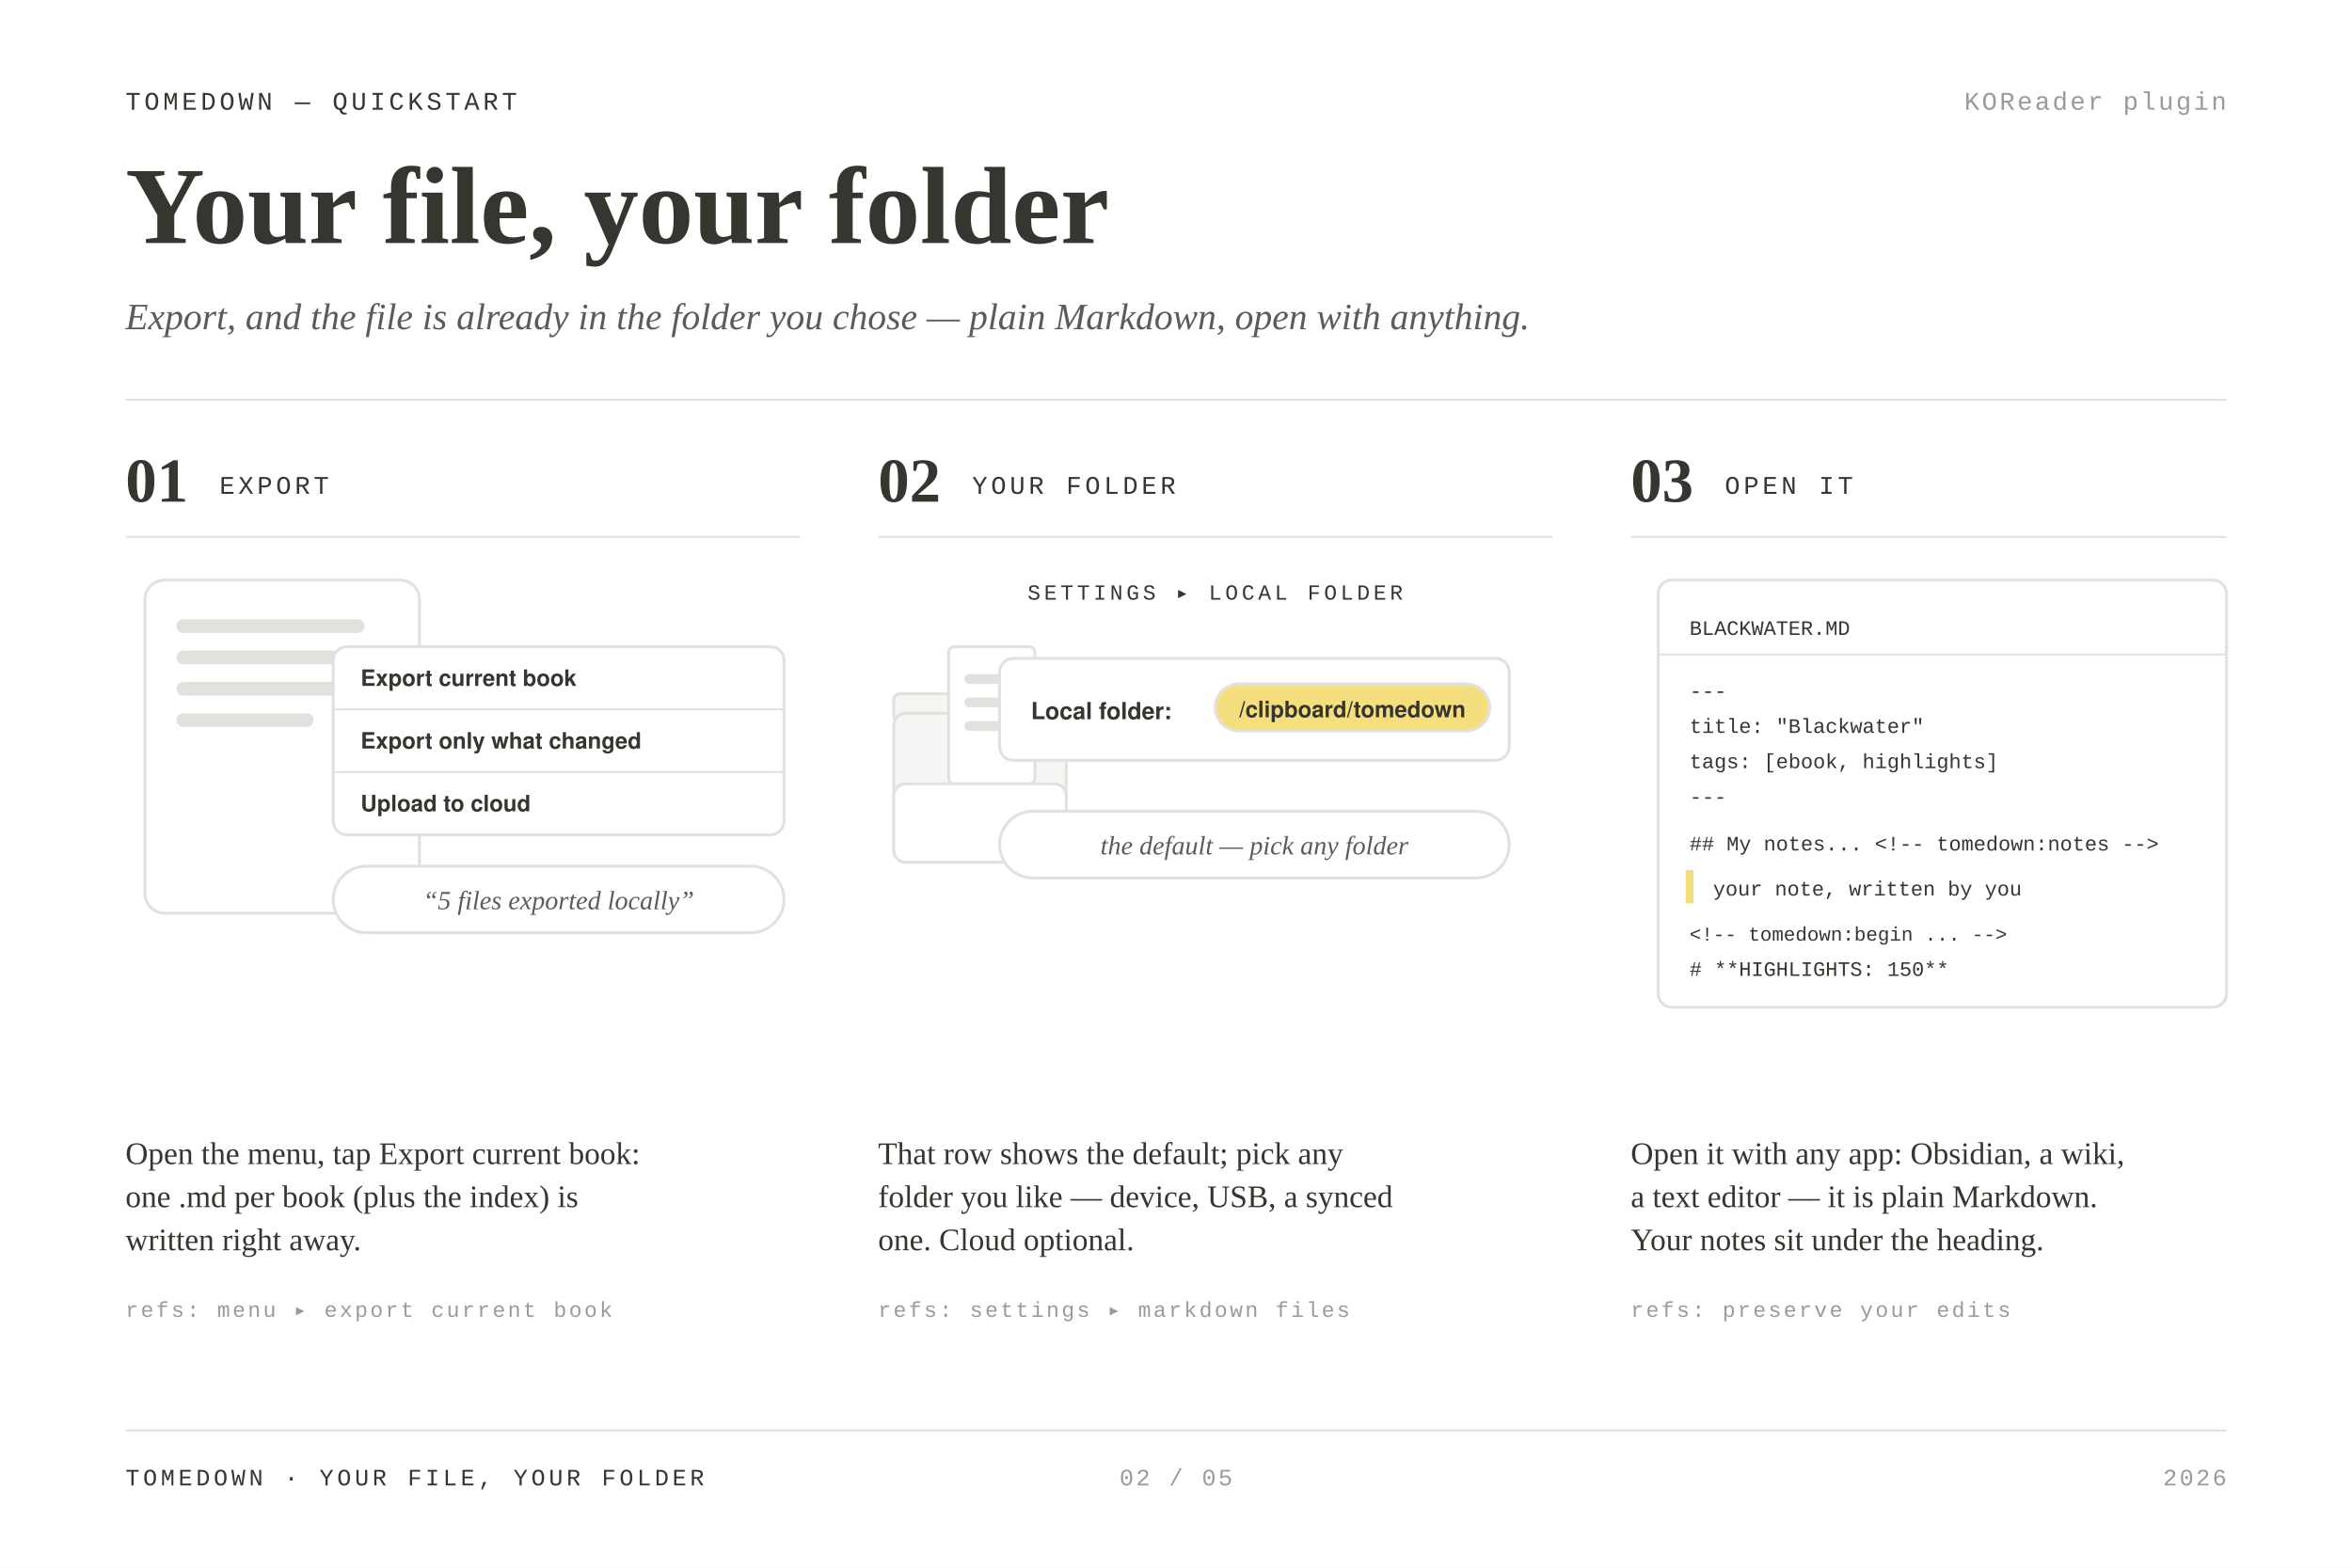
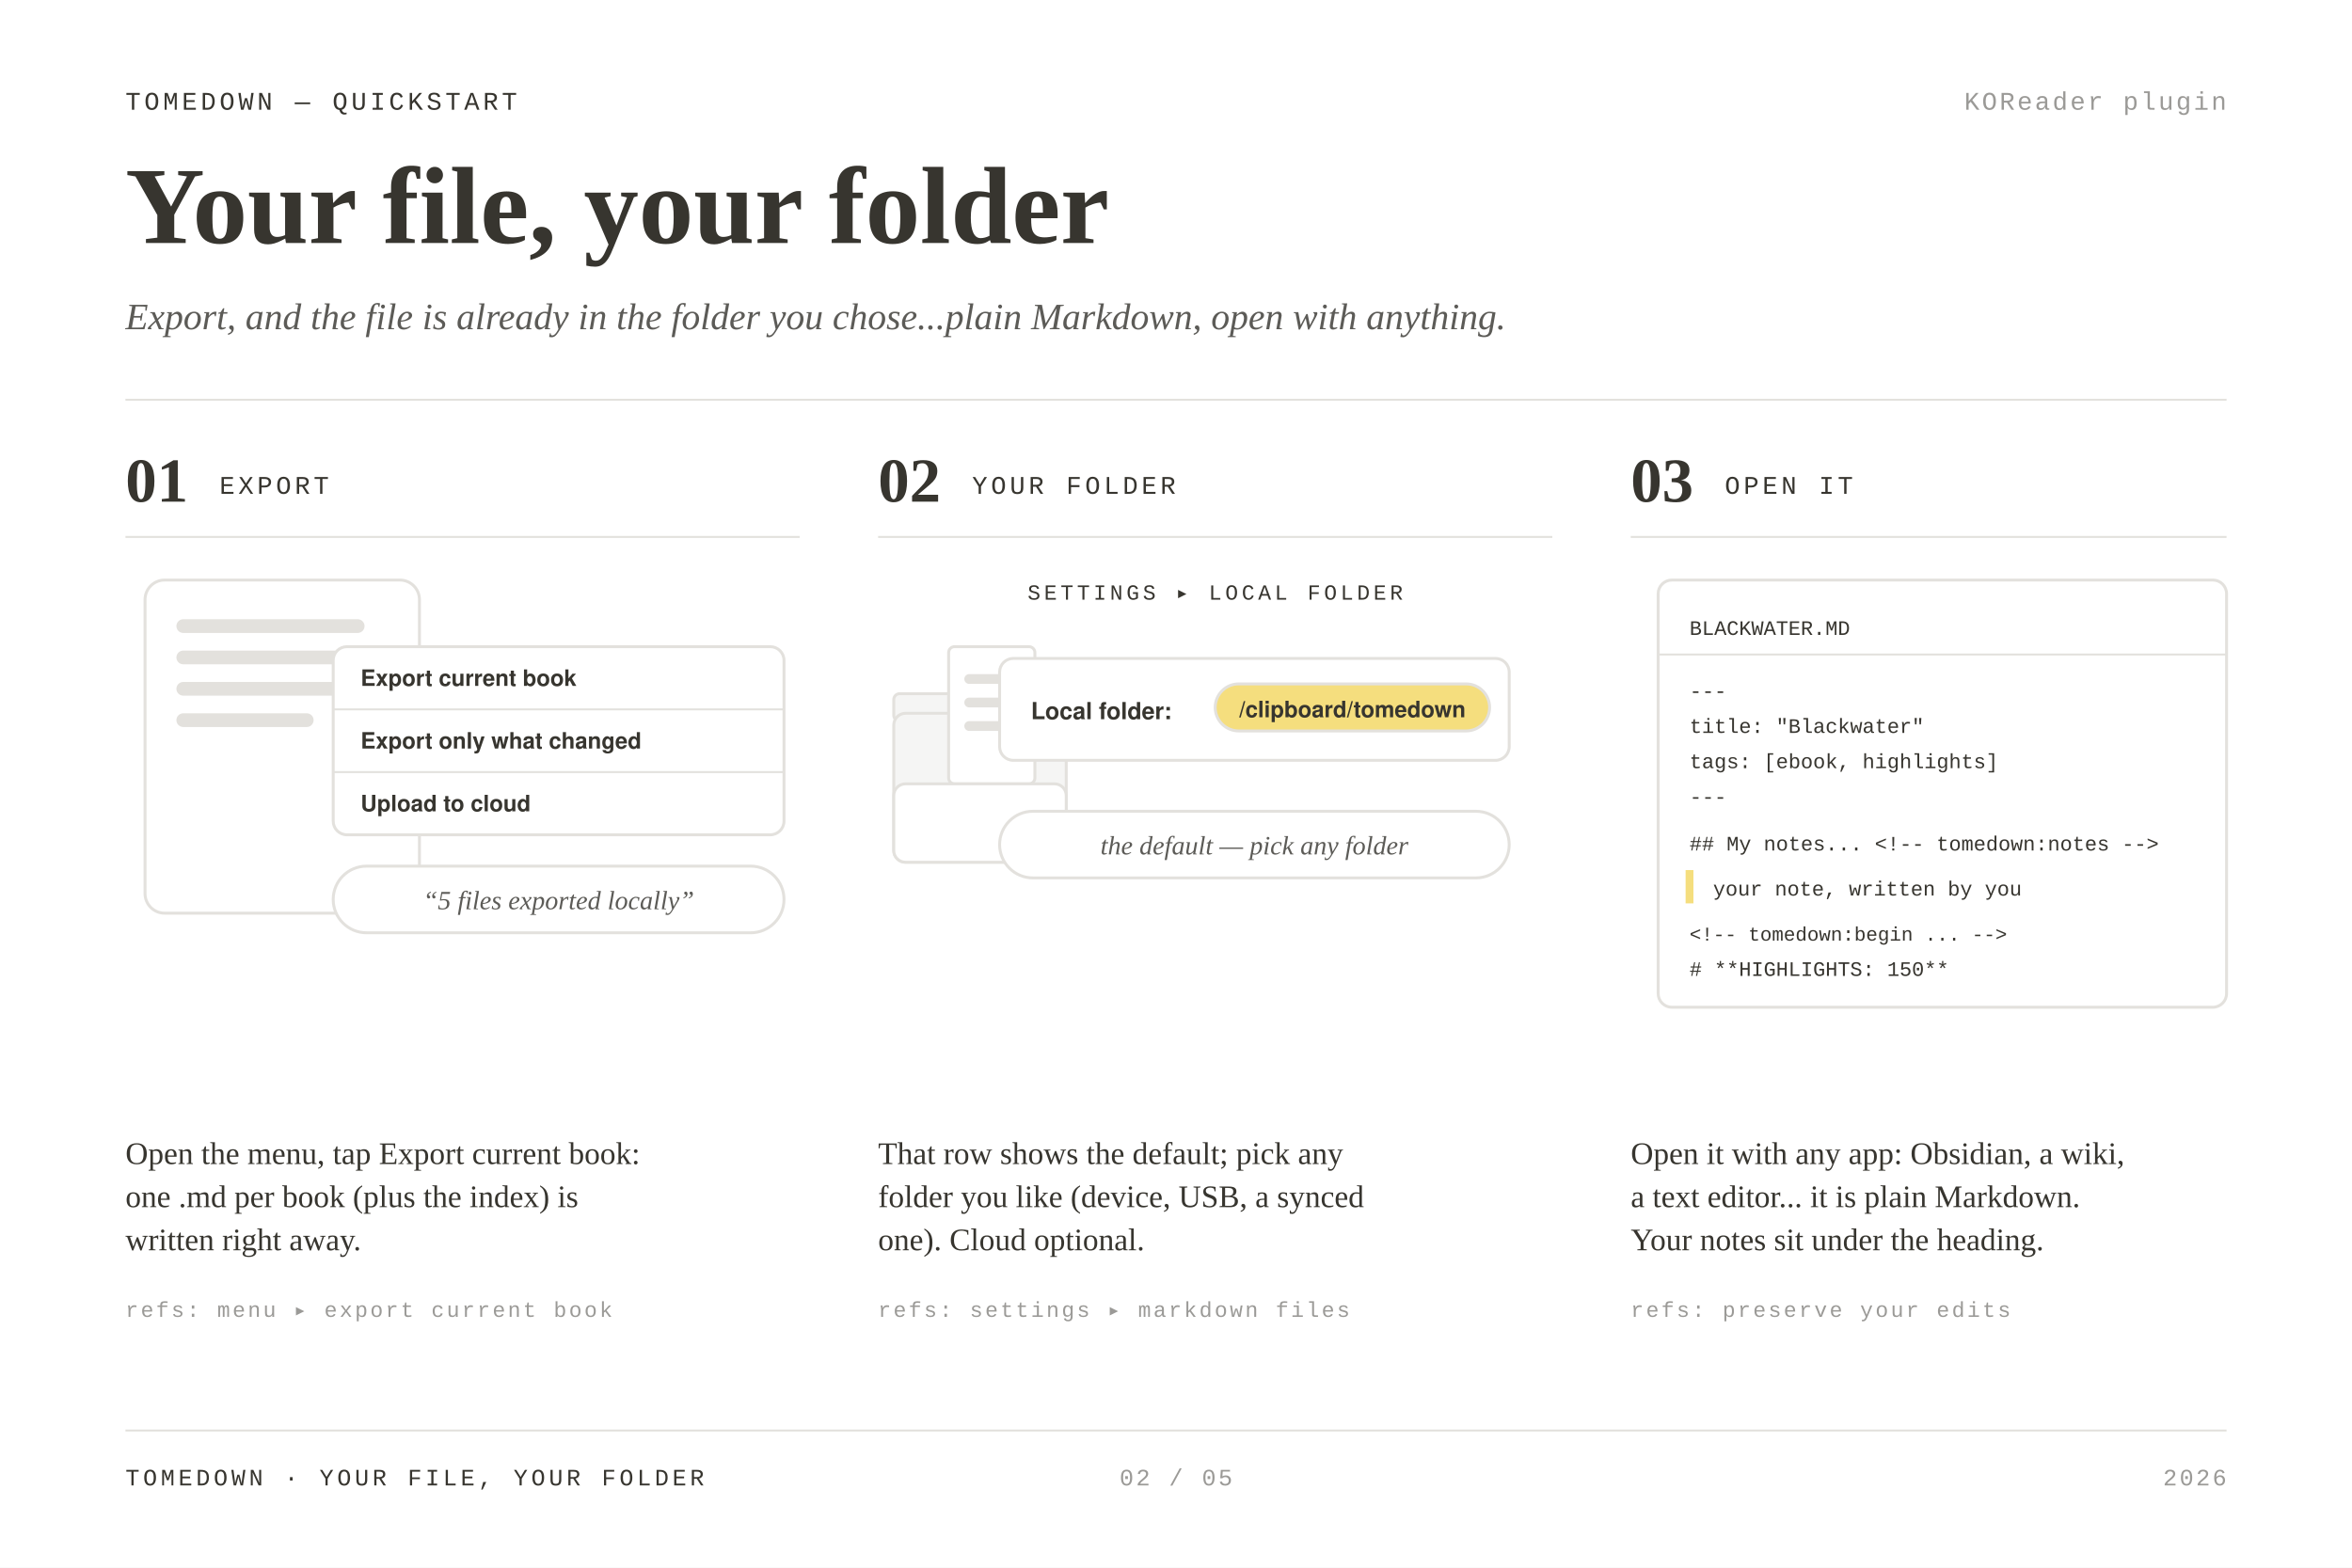
<svg xmlns="http://www.w3.org/2000/svg" width="1740" height="1160" viewBox="0 0 1200 800" role="img" aria-label="Tomedown quickstart tutorial 02 — Your file, your folder: export from the menu, the file lands in the folder you chose, open it with any app">
  <style>
    .display { font-family: Georgia, "Times New Roman", serif; font-weight: 700; fill: #37352F; }
    .deck    { font-family: Georgia, "Times New Roman", serif; font-style: italic; fill: #5C5B57; }
    .label   { font-family: "SF Mono", Menlo, Consolas, "Liberation Mono", monospace; letter-spacing: 1.8px; fill: #37352F; }
    .labelm  { font-family: "SF Mono", Menlo, Consolas, "Liberation Mono", monospace; letter-spacing: 1.2px; fill: #9B9A97; }
    .body    { font-family: Georgia, "Times New Roman", serif; fill: #37352F; }
    .menu    { font-family: "Helvetica Neue", Helvetica, Arial, sans-serif; font-weight: 700; fill: #37352F; }
    .code    { font-family: "SF Mono", Menlo, Consolas, "Liberation Mono", monospace; fill: #37352F; }
    .rule    { stroke: #E3E1DD; stroke-width: 1; }
    .hair    { stroke: #E3E1DD; stroke-width: 1; opacity: 1; }
    .card    { fill: #FFFFFF; stroke: #E3E1DD; stroke-width: 1.5; }
    .frame   { fill: #FFFFFF; stroke: #E3E1DD; stroke-width: 1.5; }
    .skel    { fill: #E3E1DD; }
    .accent  { fill: #F5DE7E; }
  </style>
  <rect width="1200" height="800" fill="#FFFFFF" />
  <text class="label" x="64" y="56" font-size="13">TOMEDOWN — QUICKSTART</text>
  <text class="labelm" x="1136" y="56" font-size="13" text-anchor="end">KOReader plugin</text>
  <text class="display" x="64" y="124" font-size="56">Your file, your folder</text>
-   <text class="deck" x="64" y="168" font-size="19">Export, and the file is already in the folder you chose — plain Markdown, open with anything.</text>
+   <text class="deck" x="64" y="168" font-size="19">Export, and the file is already in the folder you chose...plain Markdown, open with anything.</text>
  <line class="rule" x1="64" y1="204" x2="1136" y2="204" />
  <text class="display" x="64" y="256" font-size="32">01</text>
  <text class="label" x="112" y="252" font-size="13">EXPORT</text>
  <line class="hair" x1="64" y1="274" x2="408" y2="274" />
  <rect class="frame" x="74" y="296" width="140" height="170" rx="10" />
  <rect class="skel" x="90" y="316" width="96" height="7" rx="3.5" />
  <rect class="skel" x="90" y="332" width="88" height="7" rx="3.5" />
  <rect class="skel" x="90" y="348" width="96" height="7" rx="3.5" />
  <rect class="skel" x="90" y="364" width="70" height="7" rx="3.5" />
  <rect class="card" x="170" y="330" width="230" height="96" rx="7" />
  <line class="hair" x1="170" y1="362" x2="400" y2="362" />
  <line class="hair" x1="170" y1="394" x2="400" y2="394" />
  <text class="menu" x="184" y="350" font-size="11.5">Export current book</text>
  <text class="menu" x="184" y="382" font-size="11.5">Export only what changed</text>
  <text class="menu" x="184" y="414" font-size="11.5">Upload to cloud</text>
  <rect x="170" y="442" width="230" height="34" rx="17" fill="#FFFFFF" stroke="#E3E1DD" stroke-width="1.5" />
  <text class="deck" x="285" y="464" font-size="13.5" text-anchor="middle">“5 files exported locally”</text>
  <text class="body" x="64" y="594" font-size="16">Open the menu, tap Export current book:</text>
  <text class="body" x="64" y="616" font-size="16">one .md per book (plus the index) is</text>
  <text class="body" x="64" y="638" font-size="16">written right away.</text>
  <text class="labelm" x="64" y="672" font-size="11">refs: menu ▸ export current book</text>
  <text class="display" x="448" y="256" font-size="32">02</text>
  <text class="label" x="496" y="252" font-size="13">YOUR FOLDER</text>
  <line class="hair" x1="448" y1="274" x2="792" y2="274" />
  <text class="label" x="620" y="306" font-size="11" text-anchor="middle">SETTINGS ▸ LOCAL FOLDER</text>
  <rect x="456" y="354" width="34" height="14" rx="3" fill="#F5F5F4" stroke="#E3E1DD" stroke-width="1.5" />
  <rect x="456" y="364" width="88" height="76" rx="6" fill="#F5F5F4" stroke="#E3E1DD" stroke-width="1.5" />
  <rect class="card" x="484" y="330" width="44" height="70" rx="3" />
  <rect class="skel" x="492" y="344" width="28" height="5" rx="2.5" />
  <rect class="skel" x="492" y="356" width="24" height="5" rx="2.5" />
  <rect class="skel" x="492" y="368" width="28" height="5" rx="2.5" />
  <rect class="card" x="456" y="400" width="88" height="40" rx="6" />
  <rect class="card" x="510" y="336" width="260" height="52" rx="7" />
  <rect class="accent" x="620" y="349" width="140" height="24" rx="12" stroke="#E3E1DD" stroke-width="1.5" />
  <text class="menu" x="526" y="367" font-size="12">Local folder:</text>
  <text class="menu" x="690" y="366" font-size="11.5" text-anchor="middle">/clipboard/tomedown</text>
  <rect x="510" y="414" width="260" height="34" rx="17" fill="#FFFFFF" stroke="#E3E1DD" stroke-width="1.5" />
  <text class="deck" x="640" y="436" font-size="13.5" text-anchor="middle">the default — pick any folder</text>
  <text class="body" x="448" y="594" font-size="16">That row shows the default; pick any</text>
-   <text class="body" x="448" y="616" font-size="16">folder you like — device, USB, a synced</text>
-   <text class="body" x="448" y="638" font-size="16">one. Cloud optional.</text>
+   <text class="body" x="448" y="616" font-size="16">folder you like (device, USB, a synced</text>
+   <text class="body" x="448" y="638" font-size="16">one). Cloud optional.</text>
  <text class="labelm" x="448" y="672" font-size="11">refs: settings ▸ markdown files</text>
  <text class="display" x="832" y="256" font-size="32">03</text>
  <text class="label" x="880" y="252" font-size="13">OPEN IT</text>
  <line class="hair" x1="832" y1="274" x2="1136" y2="274" />
  <rect class="card" x="846" y="296" width="290" height="218" rx="7" />
  <line class="hair" x1="846" y1="334" x2="1136" y2="334" />
  <text class="code" x="862" y="324" font-size="10.5" fill="#9B9A97">BLACKWATER.MD</text>
  <text class="code" x="862" y="356" font-size="10.5">---</text>
  <text class="code" x="862" y="374" font-size="10.5">title: "Blackwater"</text>
  <text class="code" x="862" y="392" font-size="10.5">tags: [ebook, highlights]</text>
  <text class="code" x="862" y="410" font-size="10.5">---</text>
  <text class="code" x="862" y="434" font-size="10.5">## My notes... &lt;!-- tomedown:notes --&gt;</text>
  <rect class="accent" x="860" y="444" width="4" height="17" />
  <text class="code" x="874" y="457" font-size="10.5">your note, written by you</text>
  <text class="code" x="862" y="480" font-size="10" fill="#9B9A97">&lt;!-- tomedown:begin ... --&gt;</text>
  <text class="code" x="862" y="498" font-size="10.5"># **HIGHLIGHTS: 150**</text>
  <text class="body" x="832" y="594" font-size="16">Open it with any app: Obsidian, a wiki,</text>
-   <text class="body" x="832" y="616" font-size="16">a text editor — it is plain Markdown.</text>
+   <text class="body" x="832" y="616" font-size="16">a text editor... it is plain Markdown.</text>
  <text class="body" x="832" y="638" font-size="16">Your notes sit under the heading.</text>
  <text class="labelm" x="832" y="672" font-size="11">refs: preserve your edits</text>
  <line class="rule" x1="64" y1="730" x2="1136" y2="730" />
  <text class="label" x="64" y="758" font-size="12">TOMEDOWN · YOUR FILE, YOUR FOLDER</text>
  <text class="labelm" x="600" y="758" font-size="12" text-anchor="middle">02 / 05</text>
  <text class="labelm" x="1136" y="758" font-size="12" text-anchor="end">2026</text>
</svg>
